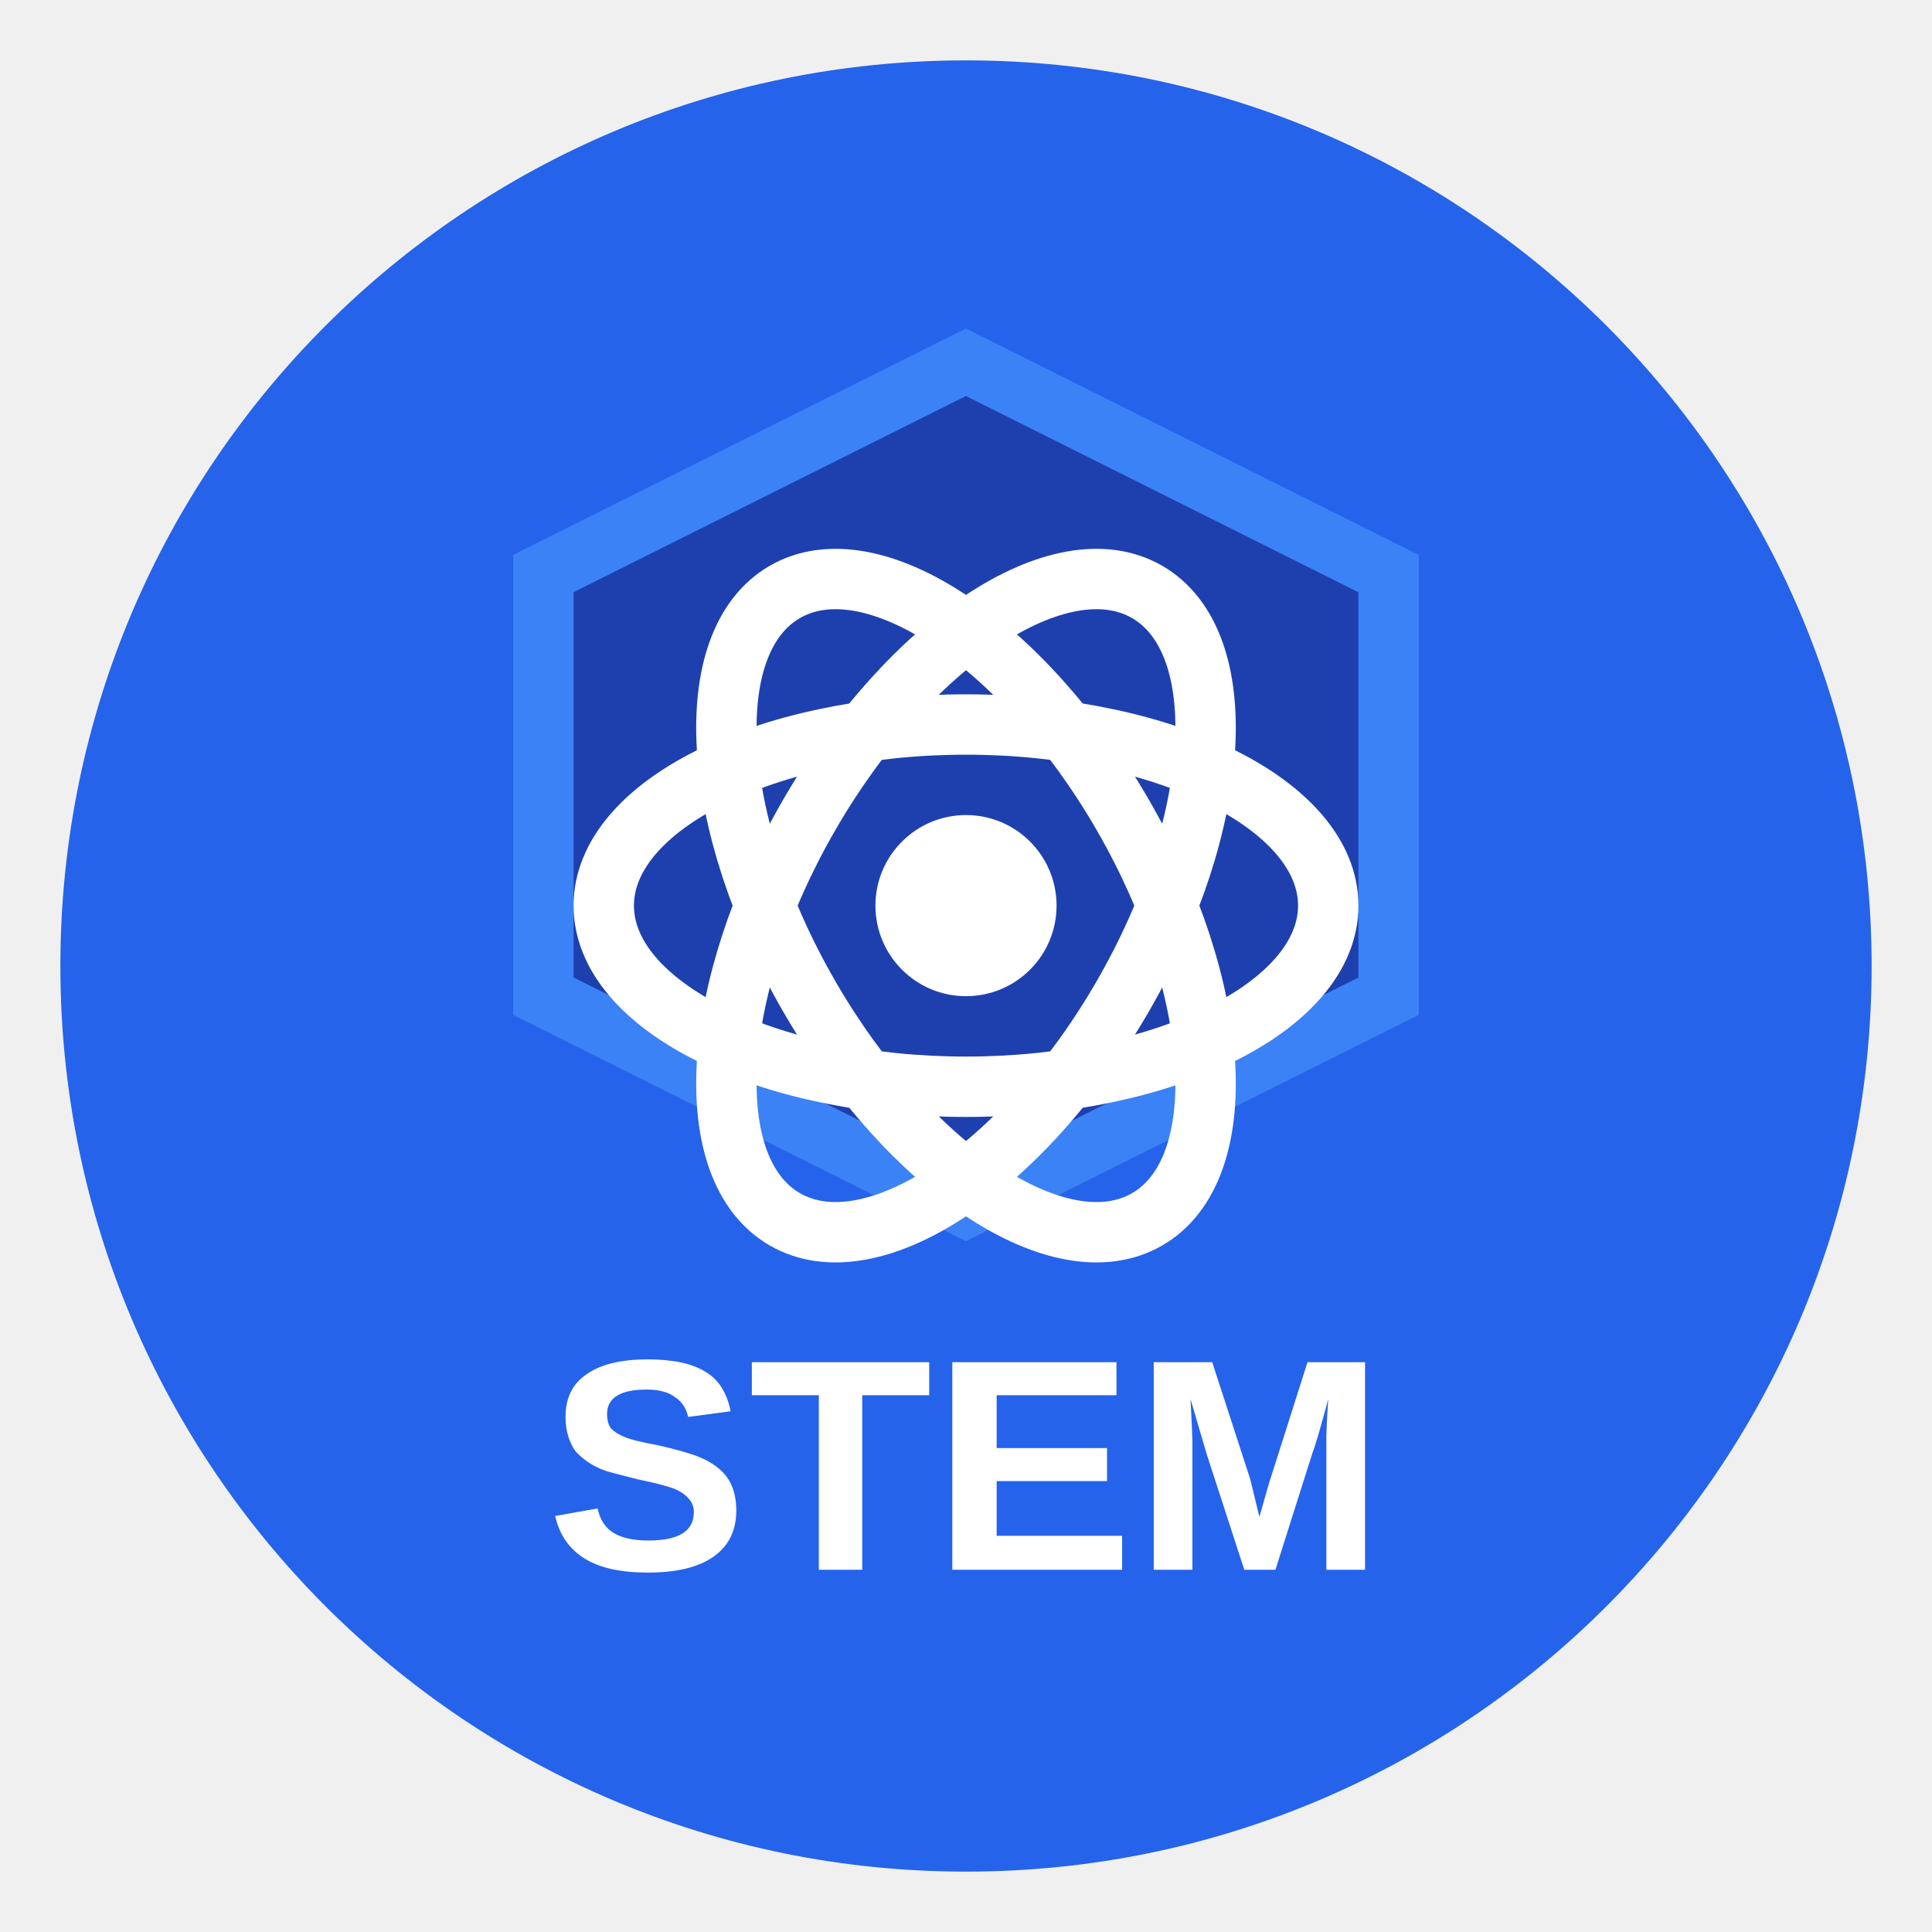
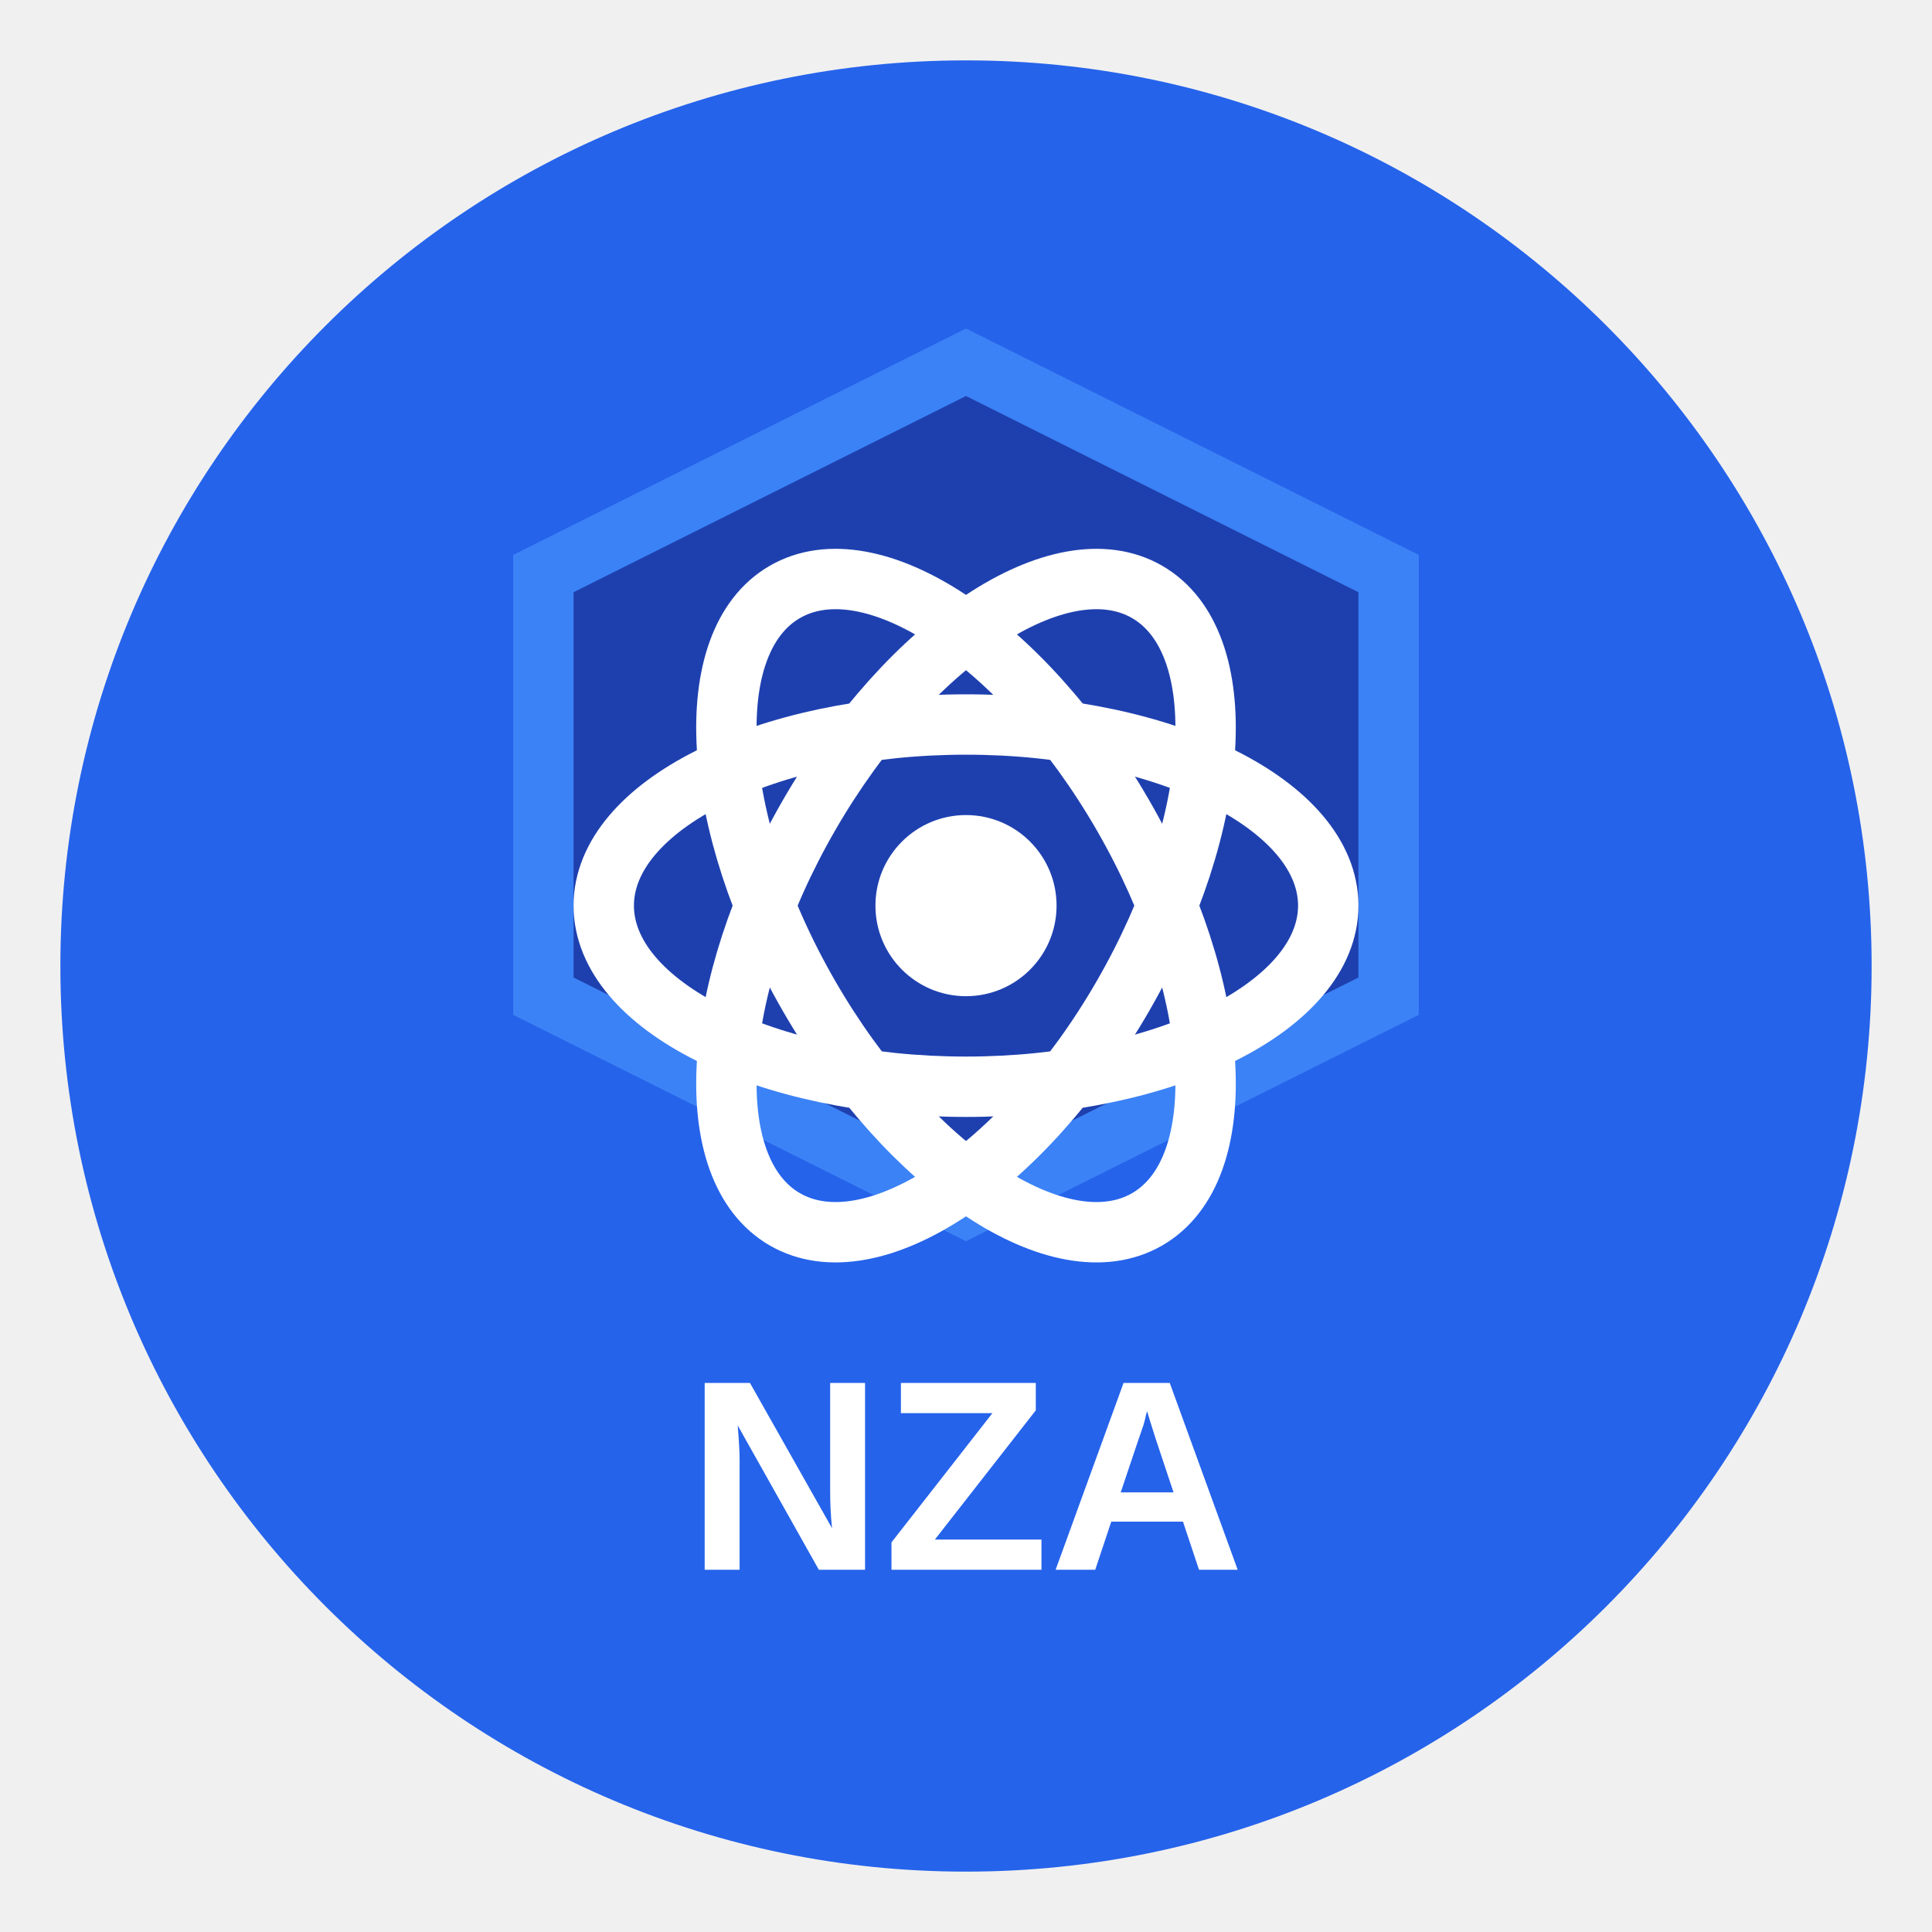
<svg xmlns="http://www.w3.org/2000/svg" width="32" height="32" viewBox="0 0 32 32" fill="none">
  <circle cx="16" cy="16" r="15" fill="#2563eb" />
  <path d="M16 6 L23 9.5 L23 16.5 L16 20 L9 16.5 L9 9.5 Z" fill="#1e40af" stroke="#3b82f6" stroke-width="1" />
  <circle cx="16" cy="15" r="1.5" fill="white" />
  <ellipse cx="16" cy="15" rx="6" ry="3" stroke="white" stroke-width="1" fill="none" transform="rotate(0 16 15)" />
  <ellipse cx="16" cy="15" rx="6" ry="3" stroke="white" stroke-width="1" fill="none" transform="rotate(60 16 15)" />
  <ellipse cx="16" cy="15" rx="6" ry="3" stroke="white" stroke-width="1" fill="none" transform="rotate(-60 16 15)" />
-   <text x="16" y="26" font-family="Arial, sans-serif" font-size="5" font-weight="bold" fill="white" text-anchor="middle">
-     STEM
+   <text x="16" y="26" font-family="Arial, sans-serif" font-size="4.5" font-weight="bold" fill="white" text-anchor="middle">
+     NZA
  </text>
</svg>
